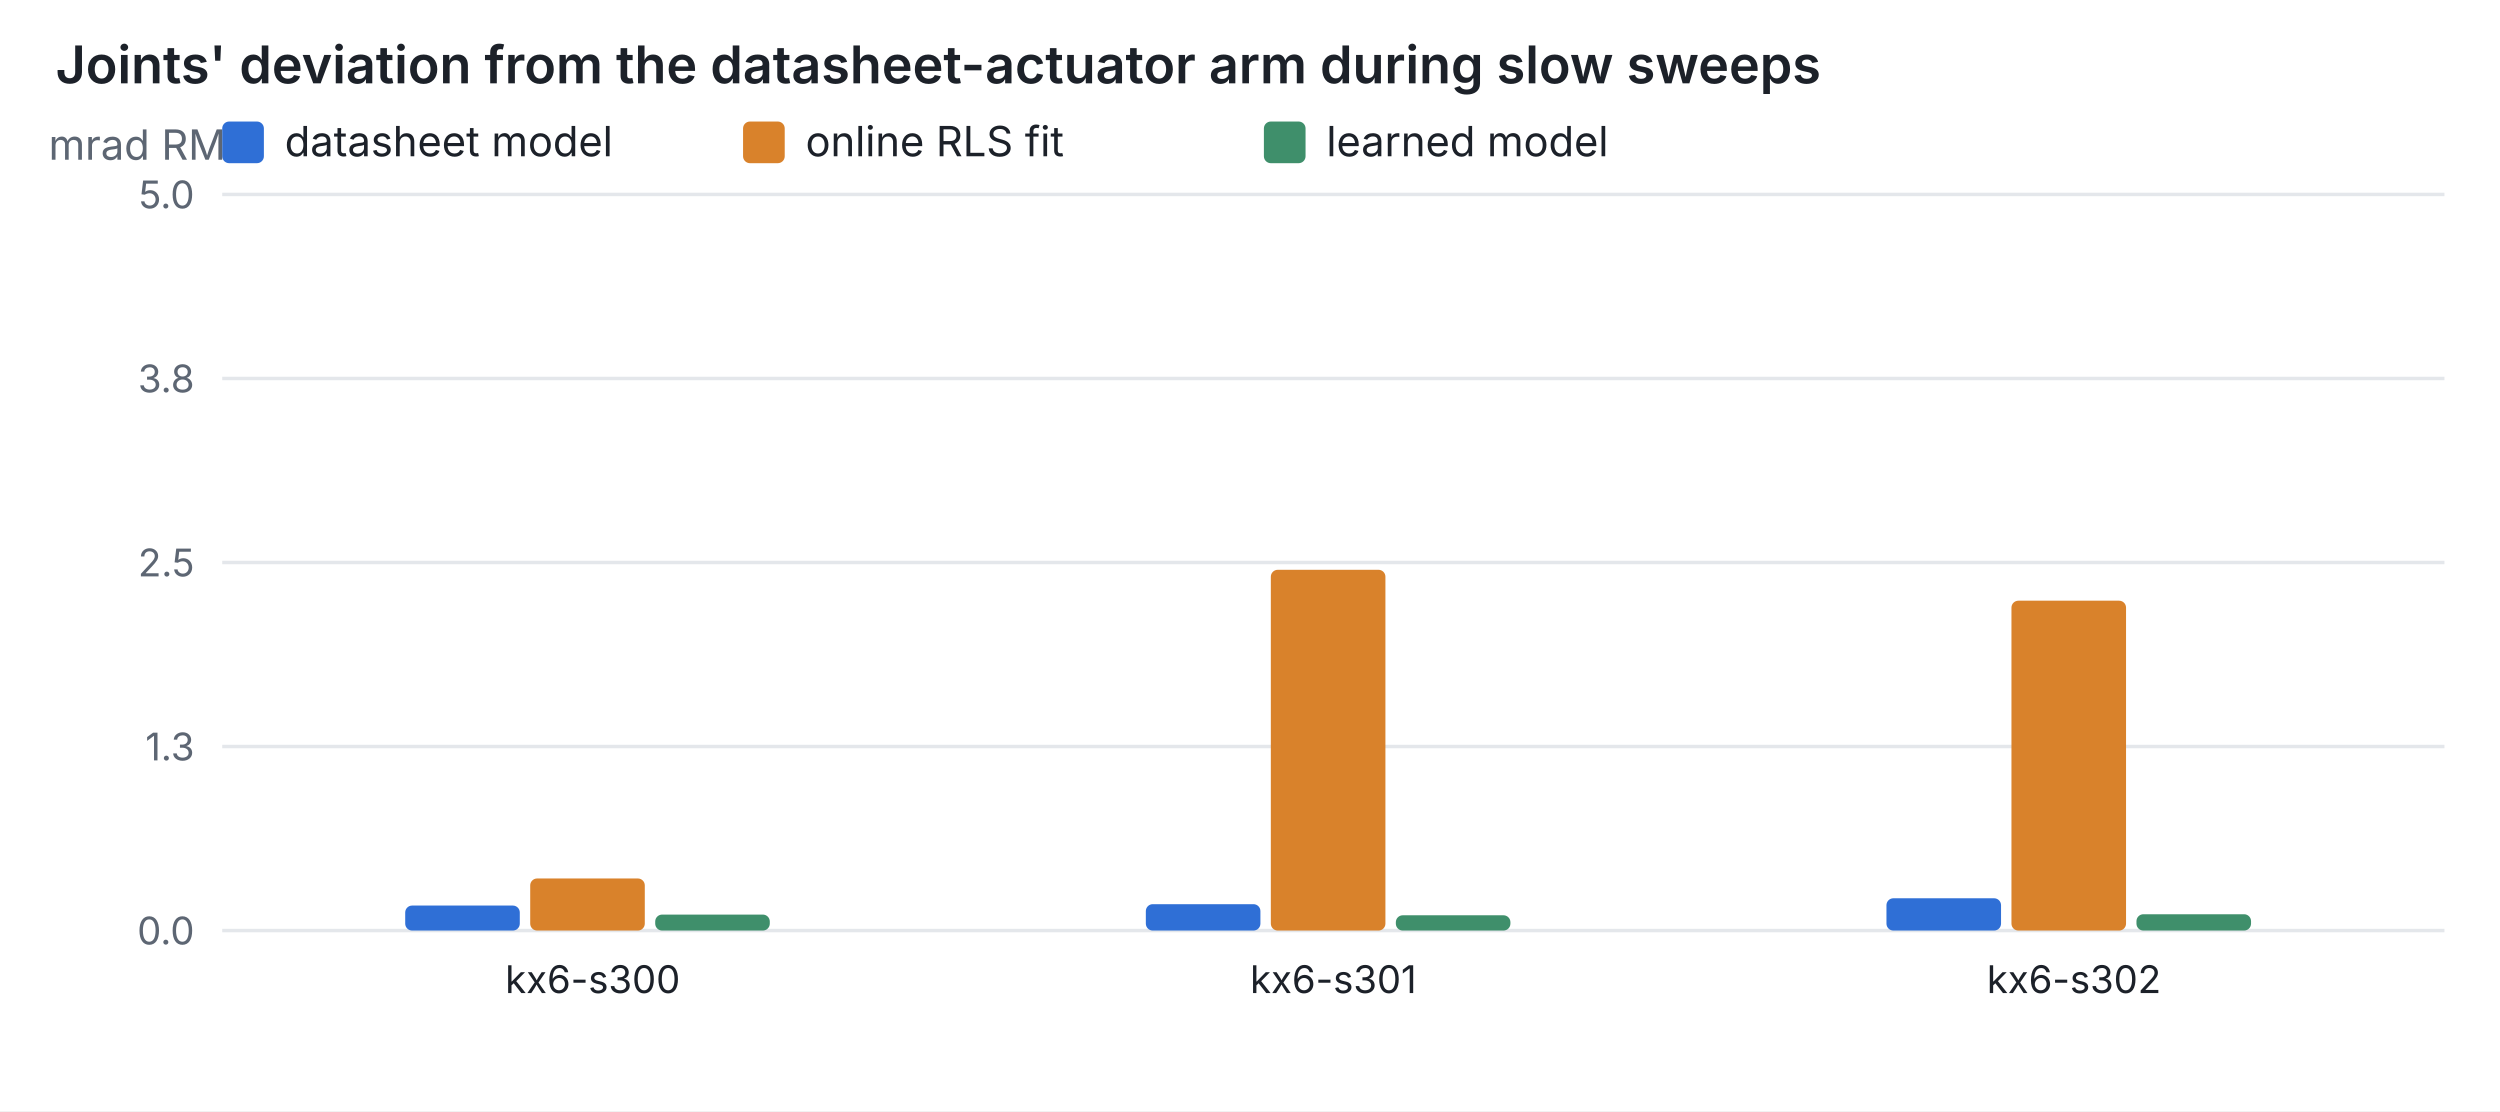
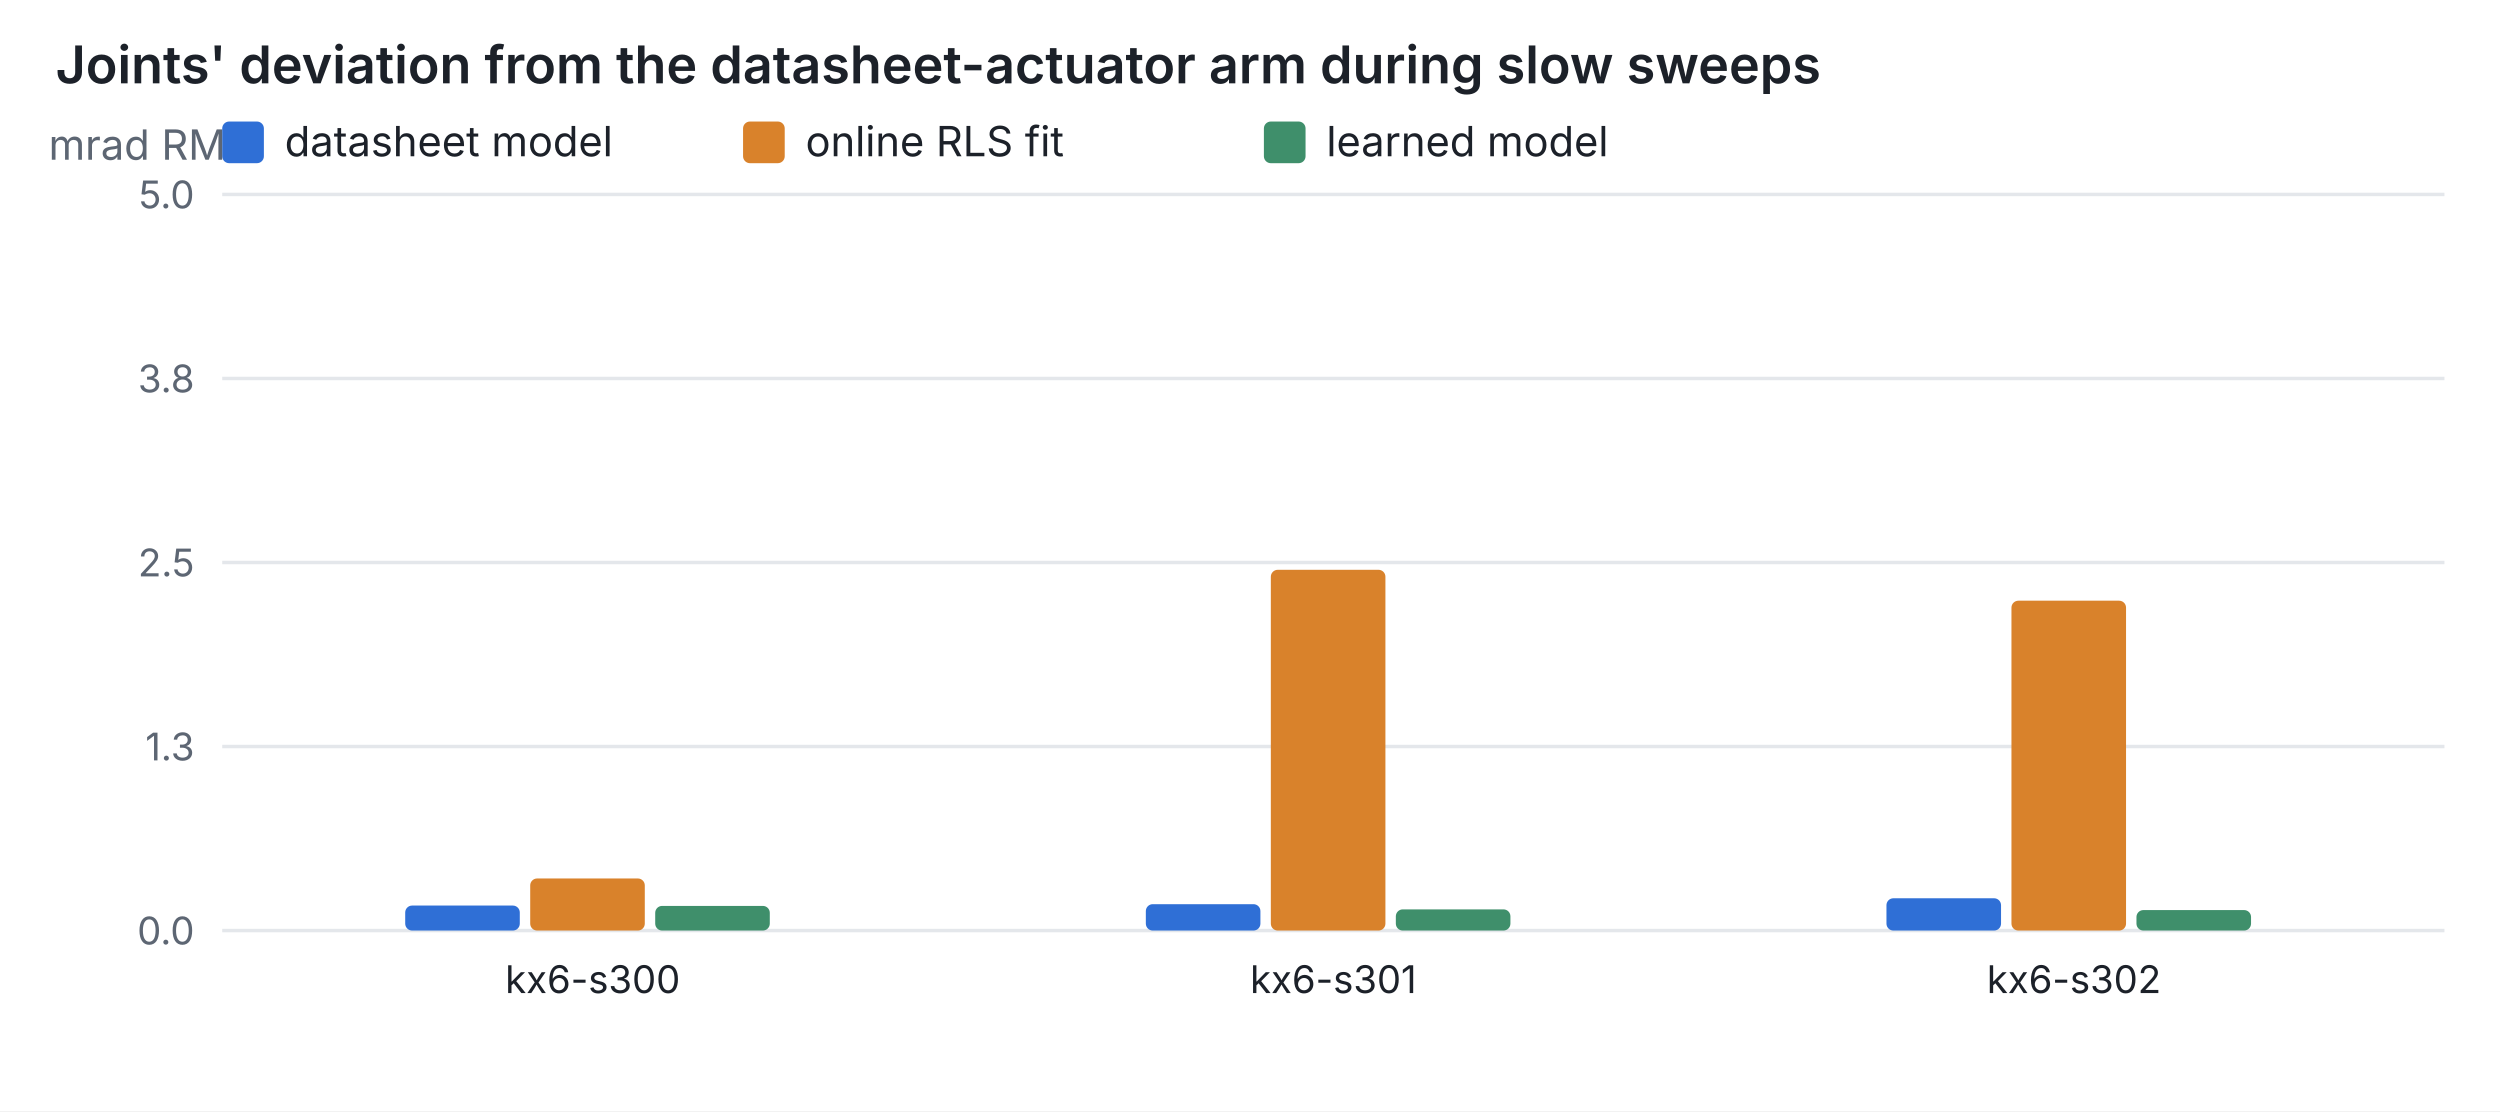
<svg xmlns="http://www.w3.org/2000/svg" viewBox="0 0 720 320" width="720" height="320" font-family="system-ui, -apple-system, Segoe UI, sans-serif">
  <rect width="720" height="320" fill="#ffffff" />
  <text x="16" y="24" font-size="15" font-weight="600" fill="#1c2129">Joints' deviation from the datasheet-actuator arm during slow sweeps</text>
  <line x1="64" x2="704" y1="268" y2="268" stroke="#e4e7eb" />
  <text x="56" y="272" font-size="11" text-anchor="end" fill="#5d6673">0.0</text>
  <line x1="64" x2="704" y1="215" y2="215" stroke="#e4e7eb" />
  <text x="56" y="219" font-size="11" text-anchor="end" fill="#5d6673">1.3</text>
  <line x1="64" x2="704" y1="162" y2="162" stroke="#e4e7eb" />
  <text x="56" y="166" font-size="11" text-anchor="end" fill="#5d6673">2.5</text>
  <line x1="64" x2="704" y1="109" y2="109" stroke="#e4e7eb" />
  <text x="56" y="113" font-size="11" text-anchor="end" fill="#5d6673">3.8</text>
  <line x1="64" x2="704" y1="56" y2="56" stroke="#e4e7eb" />
  <text x="56" y="60" font-size="11" text-anchor="end" fill="#5d6673">5.0</text>
  <rect x="116.7" y="260.8" width="33.0" height="7.2" rx="2" fill="#2f6fd6" />
  <rect x="152.7" y="253.0" width="33.0" height="15.0" rx="2" fill="#d9822b" />
-   <rect x="188.7" y="263.4" width="33.0" height="4.6" rx="2" fill="#3f8f6b" />
+   <rect x="188.7" y="260.9" width="33.0" height="7.1" rx="2" fill="#3f8f6b" />
  <text x="170.7" y="286" font-size="11" text-anchor="middle" fill="#1c2129">kx6-s300</text>
  <rect x="330.0" y="260.4" width="33.0" height="7.6" rx="2" fill="#2f6fd6" />
  <rect x="366.0" y="164.1" width="33.0" height="103.9" rx="2" fill="#d9822b" />
-   <rect x="402.0" y="263.6" width="33.0" height="4.4" rx="2" fill="#3f8f6b" />
+   <rect x="402.0" y="261.9" width="33.0" height="6.1" rx="2" fill="#3f8f6b" />
  <text x="384.0" y="286" font-size="11" text-anchor="middle" fill="#1c2129">kx6-s301</text>
  <rect x="543.3" y="258.7" width="33.0" height="9.3" rx="2" fill="#2f6fd6" />
  <rect x="579.3" y="173.0" width="33.0" height="95.0" rx="2" fill="#d9822b" />
-   <rect x="615.3" y="263.3" width="33.0" height="4.7" rx="2" fill="#3f8f6b" />
+   <rect x="615.3" y="262.1" width="33.0" height="5.9" rx="2" fill="#3f8f6b" />
  <text x="597.3" y="286" font-size="11" text-anchor="middle" fill="#1c2129">kx6-s302</text>
  <text x="14" y="46" font-size="12" fill="#5d6673">mrad RMS</text>
  <rect x="64" y="35" width="12" height="12" rx="2" fill="#2f6fd6" />
  <text x="82" y="45" font-size="12" fill="#1c2129">datasheet model</text>
  <rect x="214" y="35" width="12" height="12" rx="2" fill="#d9822b" />
  <text x="232" y="45" font-size="12" fill="#1c2129">online RLS fit</text>
  <rect x="364" y="35" width="12" height="12" rx="2" fill="#3f8f6b" />
  <text x="382" y="45" font-size="12" fill="#1c2129">learned model</text>
</svg>
